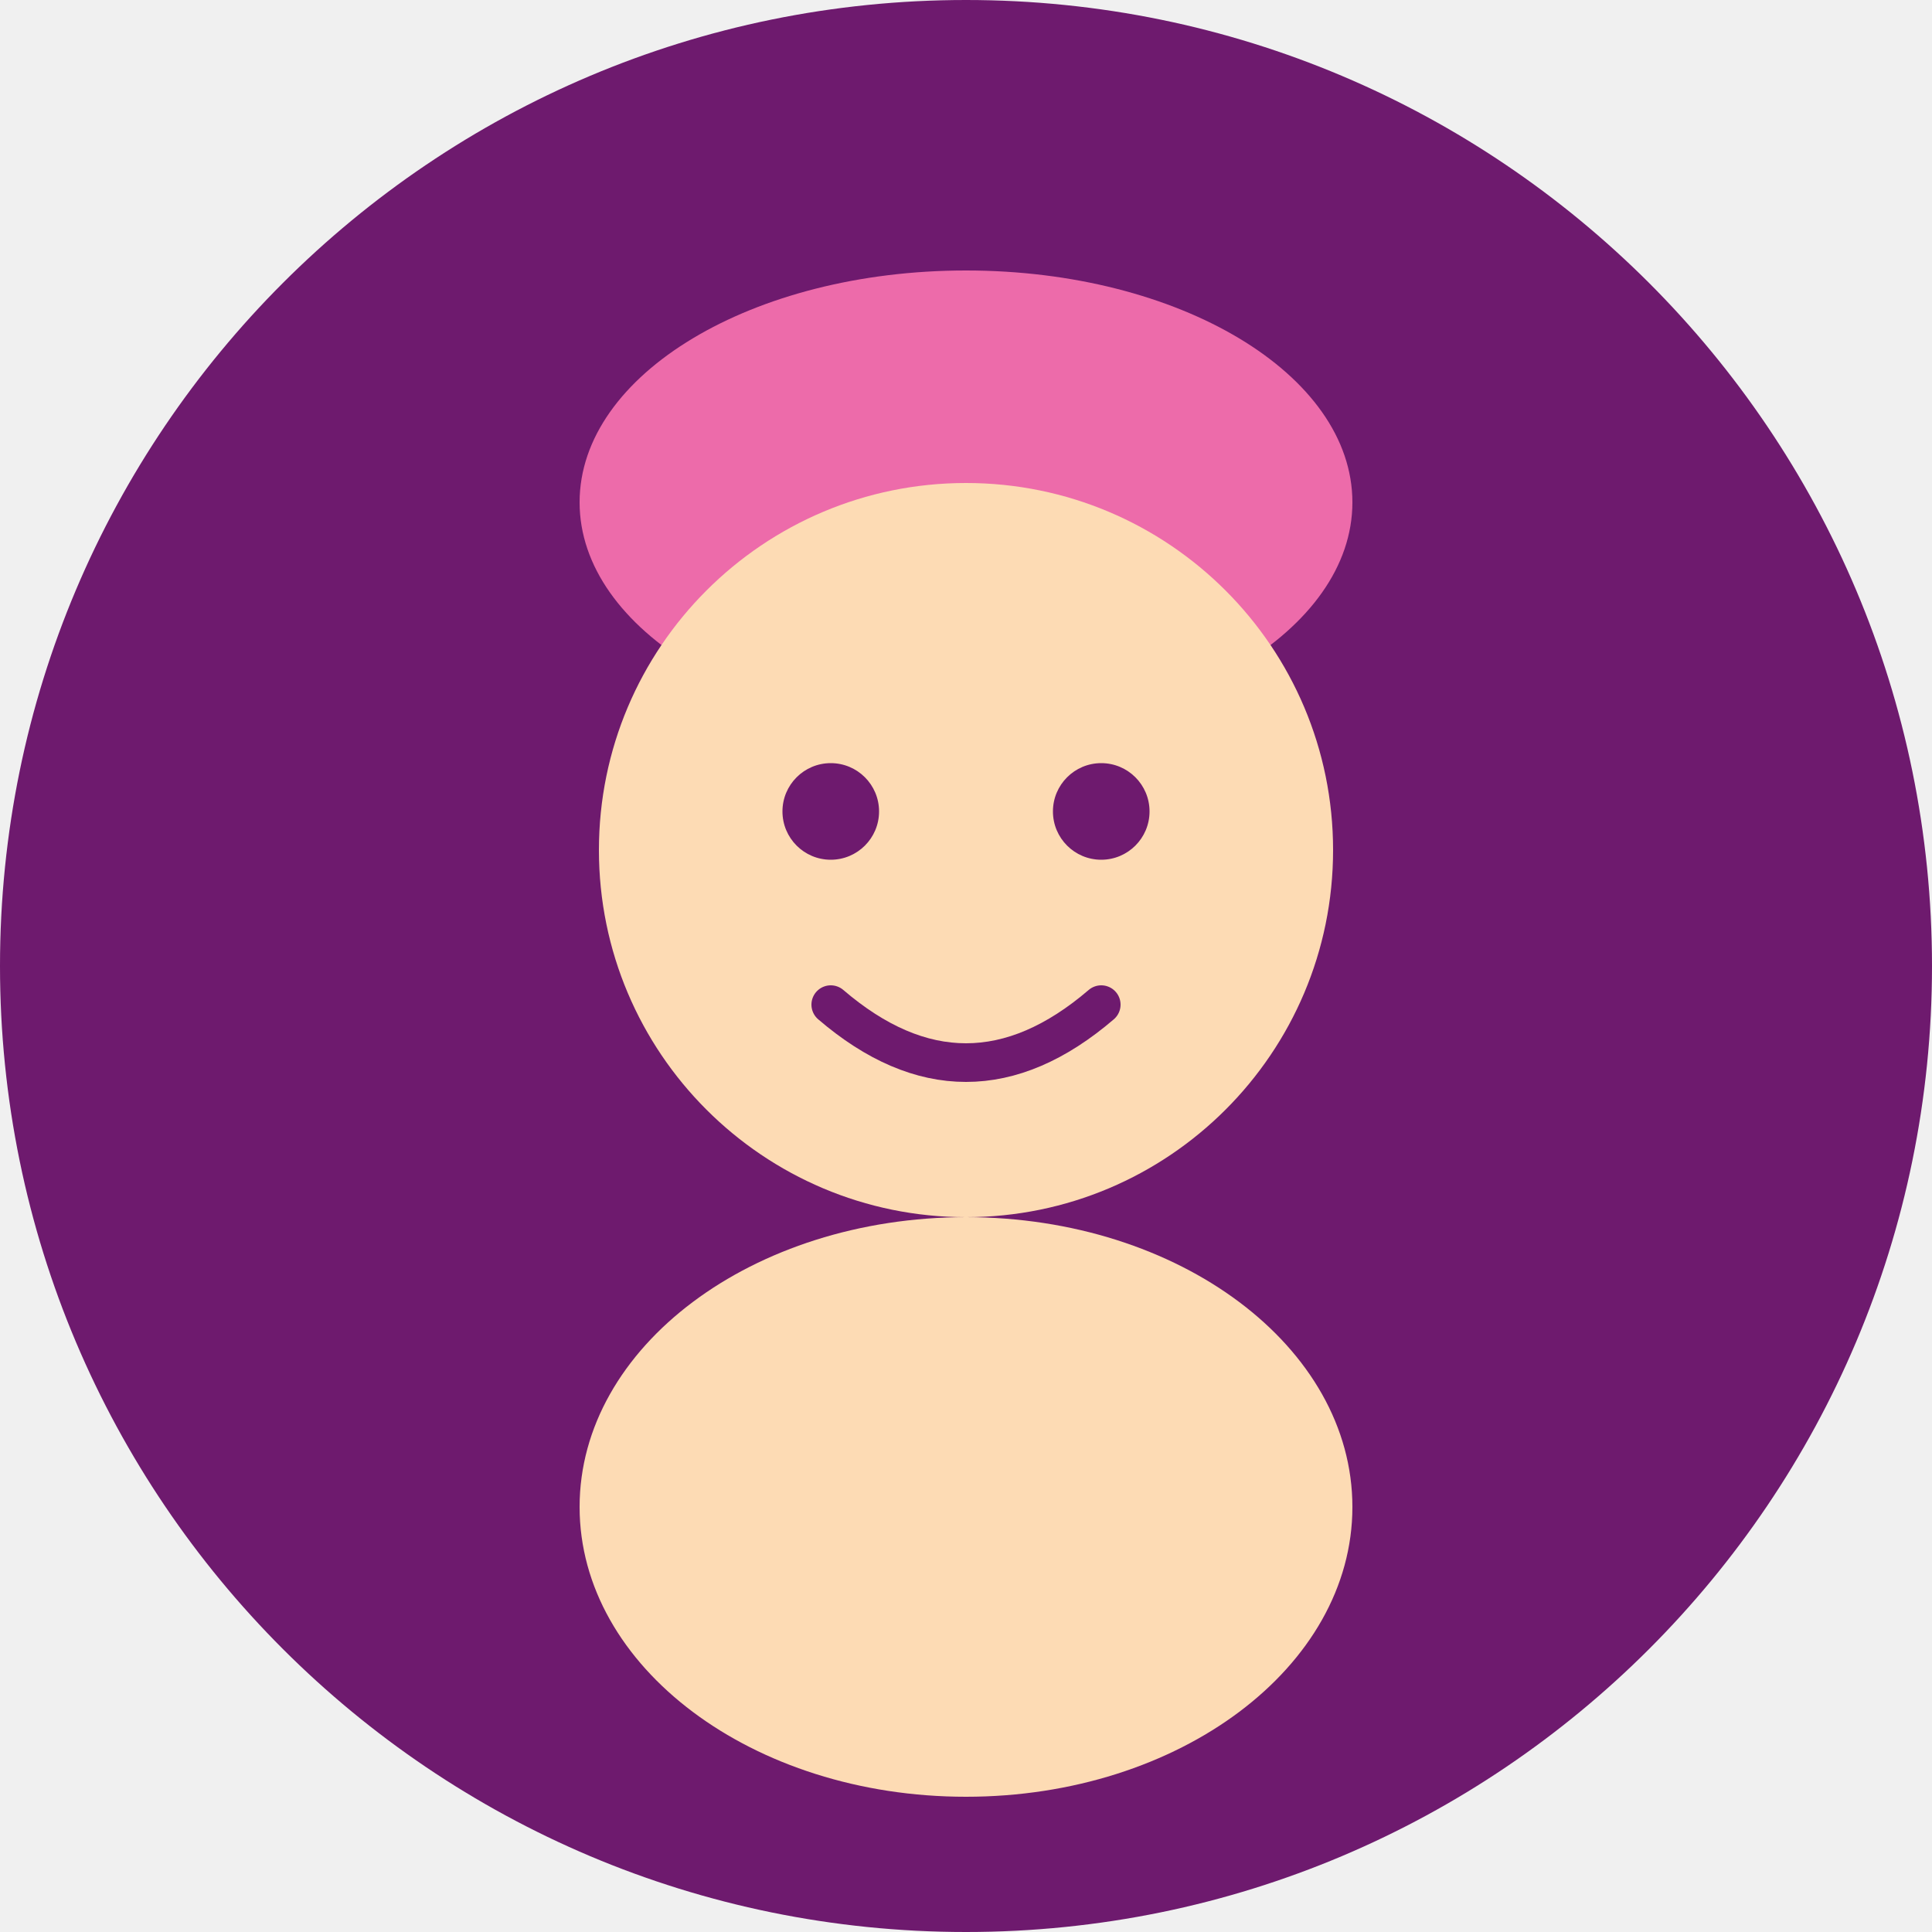
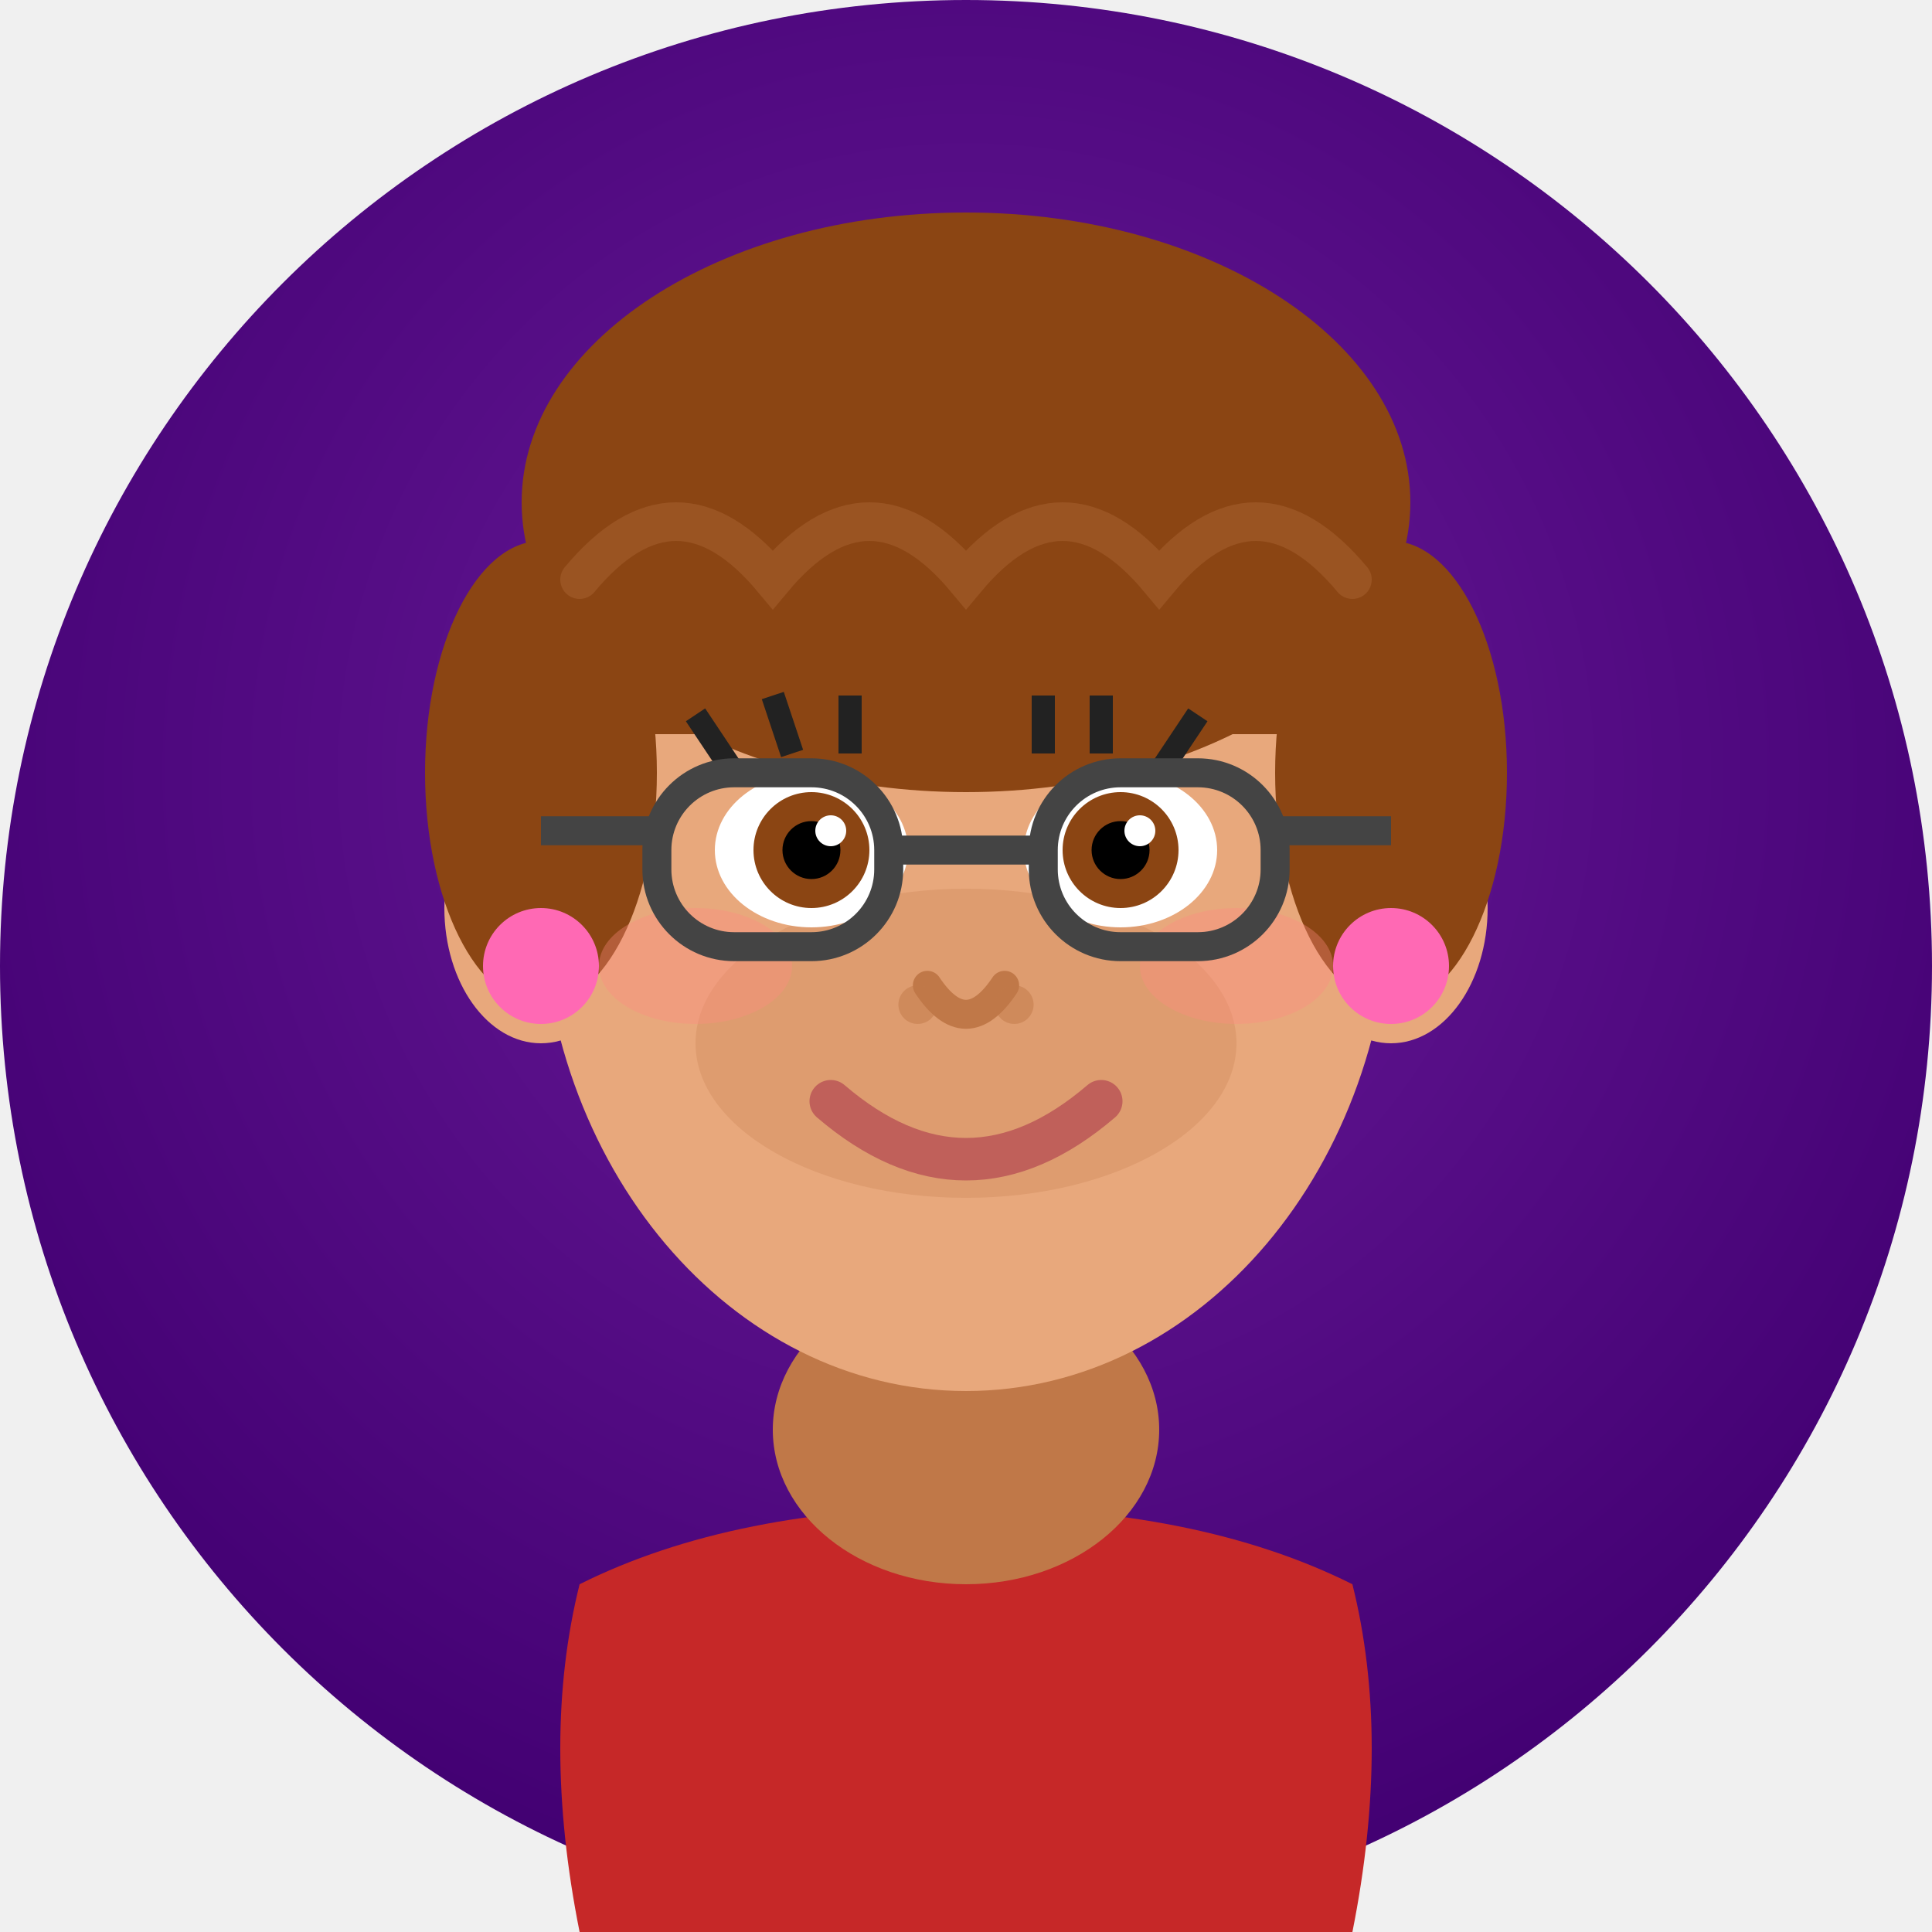
<svg xmlns="http://www.w3.org/2000/svg" viewBox="0 0 100 100">
-   <circle cx="50" cy="50" r="50" fill="#6e1a6e" />
-   <ellipse cx="50" cy="26" rx="20" ry="12" fill="#ed6baa" />
-   <circle cx="50" cy="44" r="19" fill="#fddbb4" />
-   <circle cx="43" cy="42" r="2.5" fill="#6e1a6e" />
-   <circle cx="57" cy="42" r="2.5" fill="#6e1a6e" />
-   <path d="M43 52 Q50 58 57 52" stroke="#6e1a6e" stroke-width="2" fill="none" stroke-linecap="round" />
-   <ellipse cx="50" cy="78" rx="20" ry="15" fill="#fddbb4" />
+   <defs>
+     <radialGradient id="bg" cx="50%" cy="40%" r="60%">
+       <stop offset="0%" stop-color="#6a1b9a" stop-opacity="1" />
+       <stop offset="100%" stop-color="#420072" stop-opacity="1" />
+     </radialGradient>
+   </defs>
+   <circle cx="50" cy="50" r="50" fill="url(#bg)" />
+   <path d="M30 82 Q28 90 30 100 L70 100 Q72 90 70 82 Q62 78 50 78 Q38 78 30 82Z" fill="#c62828" />
+   <ellipse cx="50" cy="74" rx="10" ry="8" fill="#C07848" />
+   <ellipse cx="50" cy="46" rx="22" ry="26" fill="#E8A87C" />
+   <ellipse cx="28" cy="47" rx="5" ry="7" fill="#E8A87C" />
+   <ellipse cx="28" cy="47" rx="3" ry="5" fill="#C07848" opacity="0.4" />
+   <ellipse cx="72" cy="47" rx="5" ry="7" fill="#E8A87C" />
+   <ellipse cx="72" cy="47" rx="3" ry="5" fill="#C07848" opacity="0.4" />
+   <ellipse cx="50" cy="54" rx="14" ry="8" fill="#C07848" opacity="0.25" />
+   <ellipse cx="42" cy="44" rx="5" ry="4" fill="#fff" />
+   <ellipse cx="58" cy="44" rx="5" ry="4" fill="#fff" />
+   <circle cx="42" cy="44" r="3" fill="#8B4513" />
+   <circle cx="58" cy="44" r="3" fill="#8B4513" />
+   <circle cx="42" cy="44" r="1.5" fill="#000" />
+   <circle cx="58" cy="44" r="1.5" fill="#000" />
+   <circle cx="43" cy="43" r="0.8" fill="#fff" />
+   <circle cx="59" cy="43" r="0.8" fill="#fff" />
+   <path d="M48 51 Q50 54 52 51" fill="none" stroke="#C07848" stroke-width="1.5" stroke-linecap="round" />
+   <circle cx="47.5" cy="52" r="1" fill="#C07848" opacity="0.5" />
+   <circle cx="52.5" cy="52" r="1" fill="#C07848" opacity="0.5" />
+   <ellipse cx="50" cy="26" rx="23" ry="15" fill="#8B4513" />
+   <rect x="28" y="26" width="44" height="12" fill="#8B4513" />
+   <ellipse cx="28" cy="40" rx="6" ry="12" fill="#8B4513" />
+   <ellipse cx="72" cy="40" rx="6" ry="12" fill="#8B4513" />
+   <path d="M30 30 Q35 24 40 30 Q45 24 50 30 Q55 24 60 30 Q65 24 70 30" fill="none" stroke="#a96331" stroke-width="2" stroke-linecap="round" opacity="0.5" />
+   <path d="M43 57 Q50 63 57 57" fill="none" stroke="#c0605a" stroke-width="2.2" stroke-linecap="round" />
+   <line x1="38" y1="40" x2="36" y2="37" stroke="#222" stroke-width="1.2" />
+   <line x1="41" y1="39" x2="40" y2="36" stroke="#222" stroke-width="1.2" />
+   <line x1="44" y1="39" x2="44" y2="36" stroke="#222" stroke-width="1.2" />
+   <line x1="54" y1="39" x2="54" y2="36" stroke="#222" stroke-width="1.2" />
+   <line x1="57" y1="39" x2="57" y2="36" stroke="#222" stroke-width="1.2" />
+   <line x1="60" y1="40" x2="62" y2="37" stroke="#222" stroke-width="1.2" />
+   <ellipse cx="36" cy="50" rx="5" ry="3" fill="#ff8a80" opacity="0.35" />
+   <ellipse cx="64" cy="50" rx="5" ry="3" fill="#ff8a80" opacity="0.35" />
+   <circle cx="28" cy="50" r="3" fill="#ff69b4" />
+   <circle cx="72" cy="50" r="3" fill="#ff69b4" />
+   <rect x="34" y="40" width="12" height="9" rx="4" fill="none" stroke="#444" stroke-width="1.5" />
+   <rect x="54" y="40" width="12" height="9" rx="4" fill="none" stroke="#444" stroke-width="1.5" />
+   <line x1="46" y1="44" x2="54" y2="44" stroke="#444" stroke-width="1.5" />
+   <line x1="28" y1="43" x2="34" y2="43" stroke="#444" stroke-width="1.5" />
+   <line x1="66" y1="43" x2="72" y2="43" stroke="#444" stroke-width="1.5" />
</svg>
